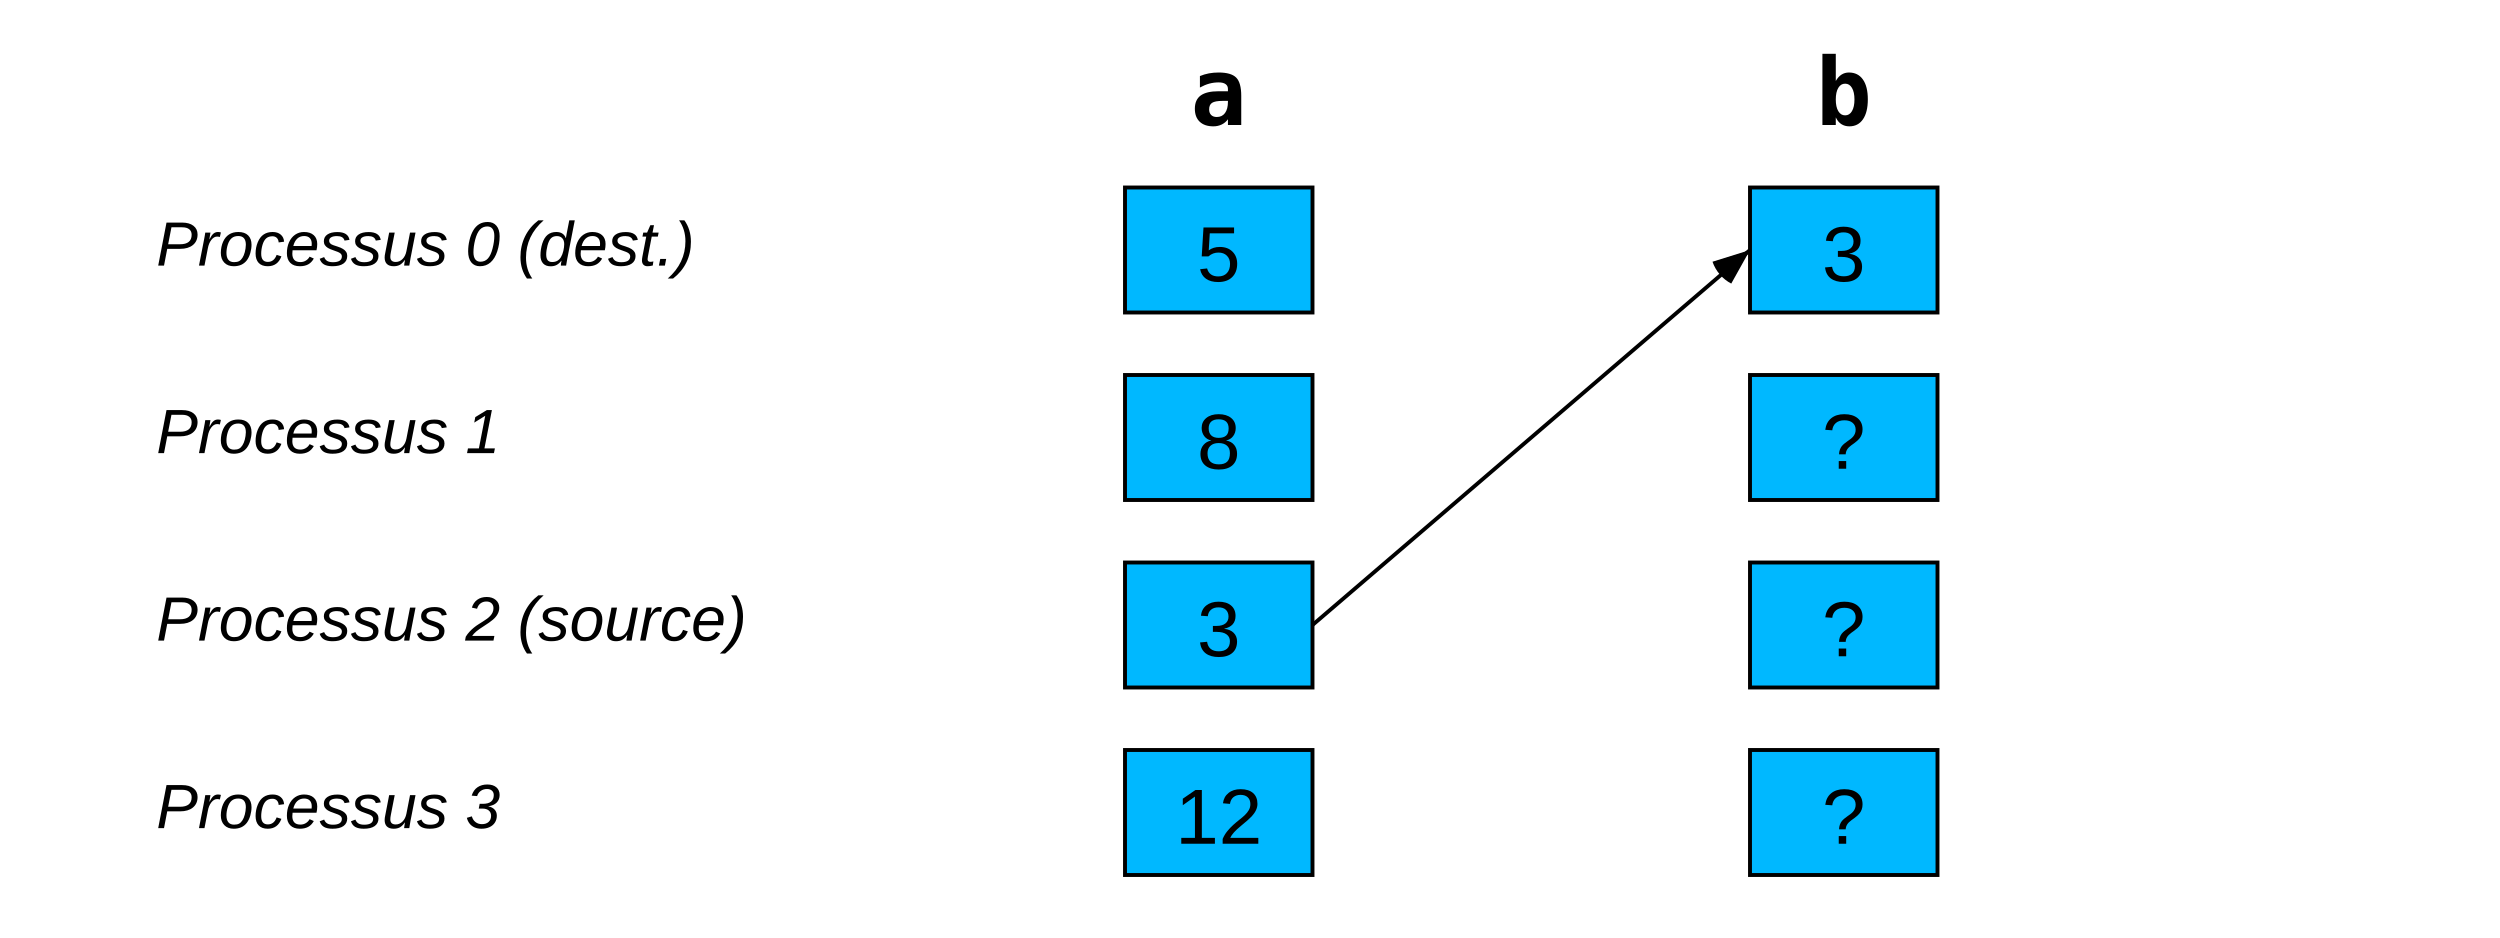
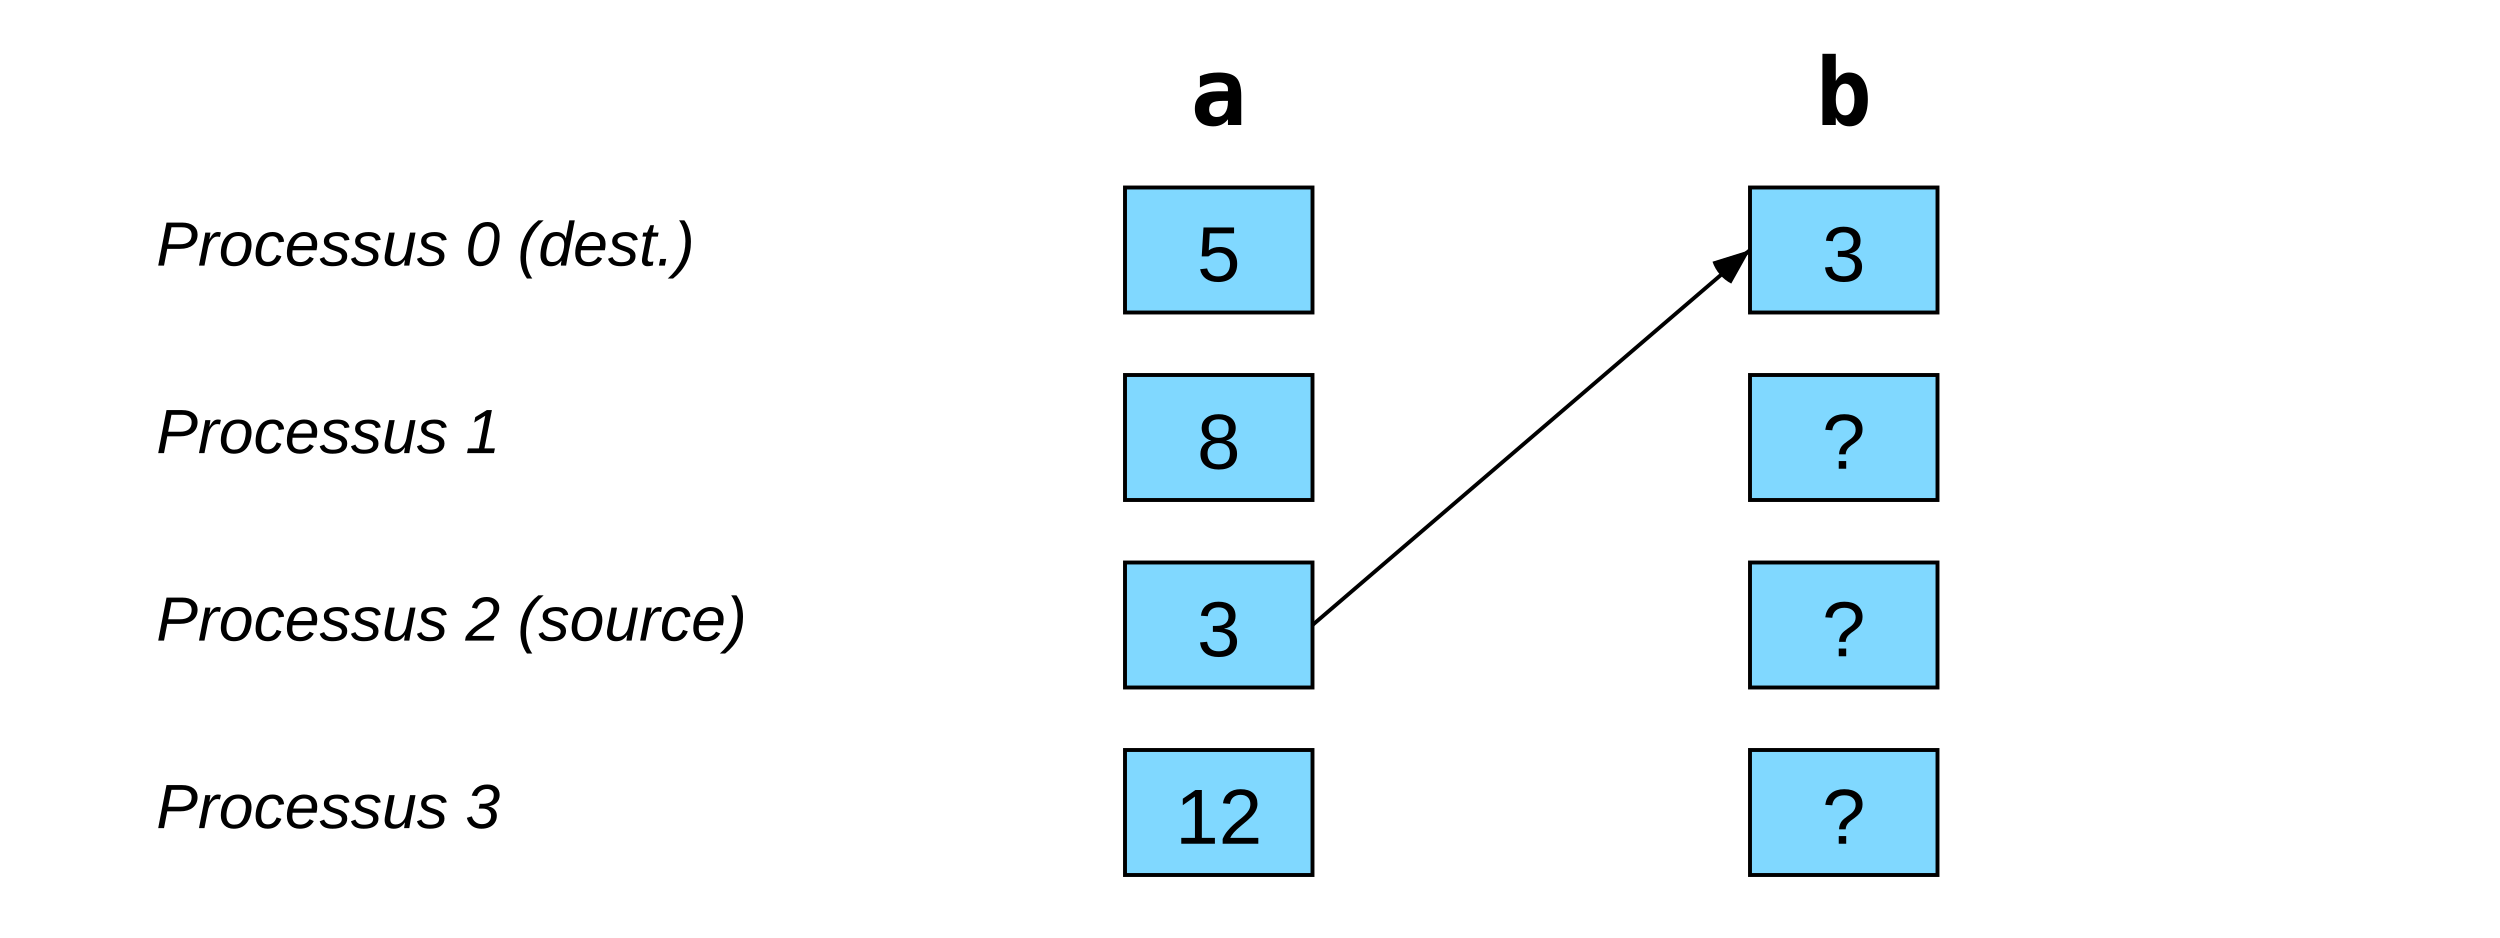
<svg xmlns="http://www.w3.org/2000/svg" viewBox="0 0 640 240">
  <style>
-     .rect-bleu{fill: #00b8ff; stroke: black;}
+     .rect-bleu{fill: #80d8ff; stroke: black;}
    .debug{fill:#ff0000;}
  </style>
  <defs>
    <rect id="rectBleu" width="48" height="32" class="rect-bleu" />
  </defs>
  <rect width="100%" height="100%" fill="None" class="" />
  <g transform="translate(192 0)">
    <g transform="translate(96 0)">
      <use href="#rectBleu" y="48" />
      <use href="#rectBleu" y="96" />
      <use href="#rectBleu" y="144" />
      <use href="#rectBleu" y="192" />
    </g>
    <g transform="translate(144 16)">
      <line x1="0" x2="112" stroke="black" y1="144" y2="48" />
      <path d="M 112 48  l -9.6 3.0  a 10 10, 0, 0 0, 4.8 5.6 Z" />
    </g>
    <g transform="translate(256 0)">
      <use href="#rectBleu" y="48" />
      <use href="#rectBleu" y="96" />
      <use href="#rectBleu" y="144" />
      <use href="#rectBleu" y="192" />
    </g>
    <g transform="translate(200 32)" text-anchor="middle" font-family="monospace" font-size="24" font-weight="bold">
      <text x="-80">a</text>
      <text x="80">b</text>
    </g>
    <g transform="translate(-152 20)" alignment-baseline="middle" font-family="Arial" font-size="16" font-style="italic">
      <text y="48">Processus 0 (dest.)</text>
      <text y="96">Processus 1</text>
      <text y="144">Processus 2 (source)</text>
      <text y="192">Processus 3</text>
    </g>
    <g transform="translate(120 24)" alignment-baseline="middle" text-anchor="middle" font-family="Arial" font-size="20">
      <text y="48">5</text>
      <text y="96">8</text>
      <text y="144">3</text>
      <text y="192">12</text>
    </g>
    <g transform="translate(280 24)" alignment-baseline="middle" text-anchor="middle" font-family="Arial" font-size="20">
      <text y="48">3</text>
      <text y="96">?</text>
      <text y="144">?</text>
      <text y="192">?</text>
    </g>
  </g>
</svg>
